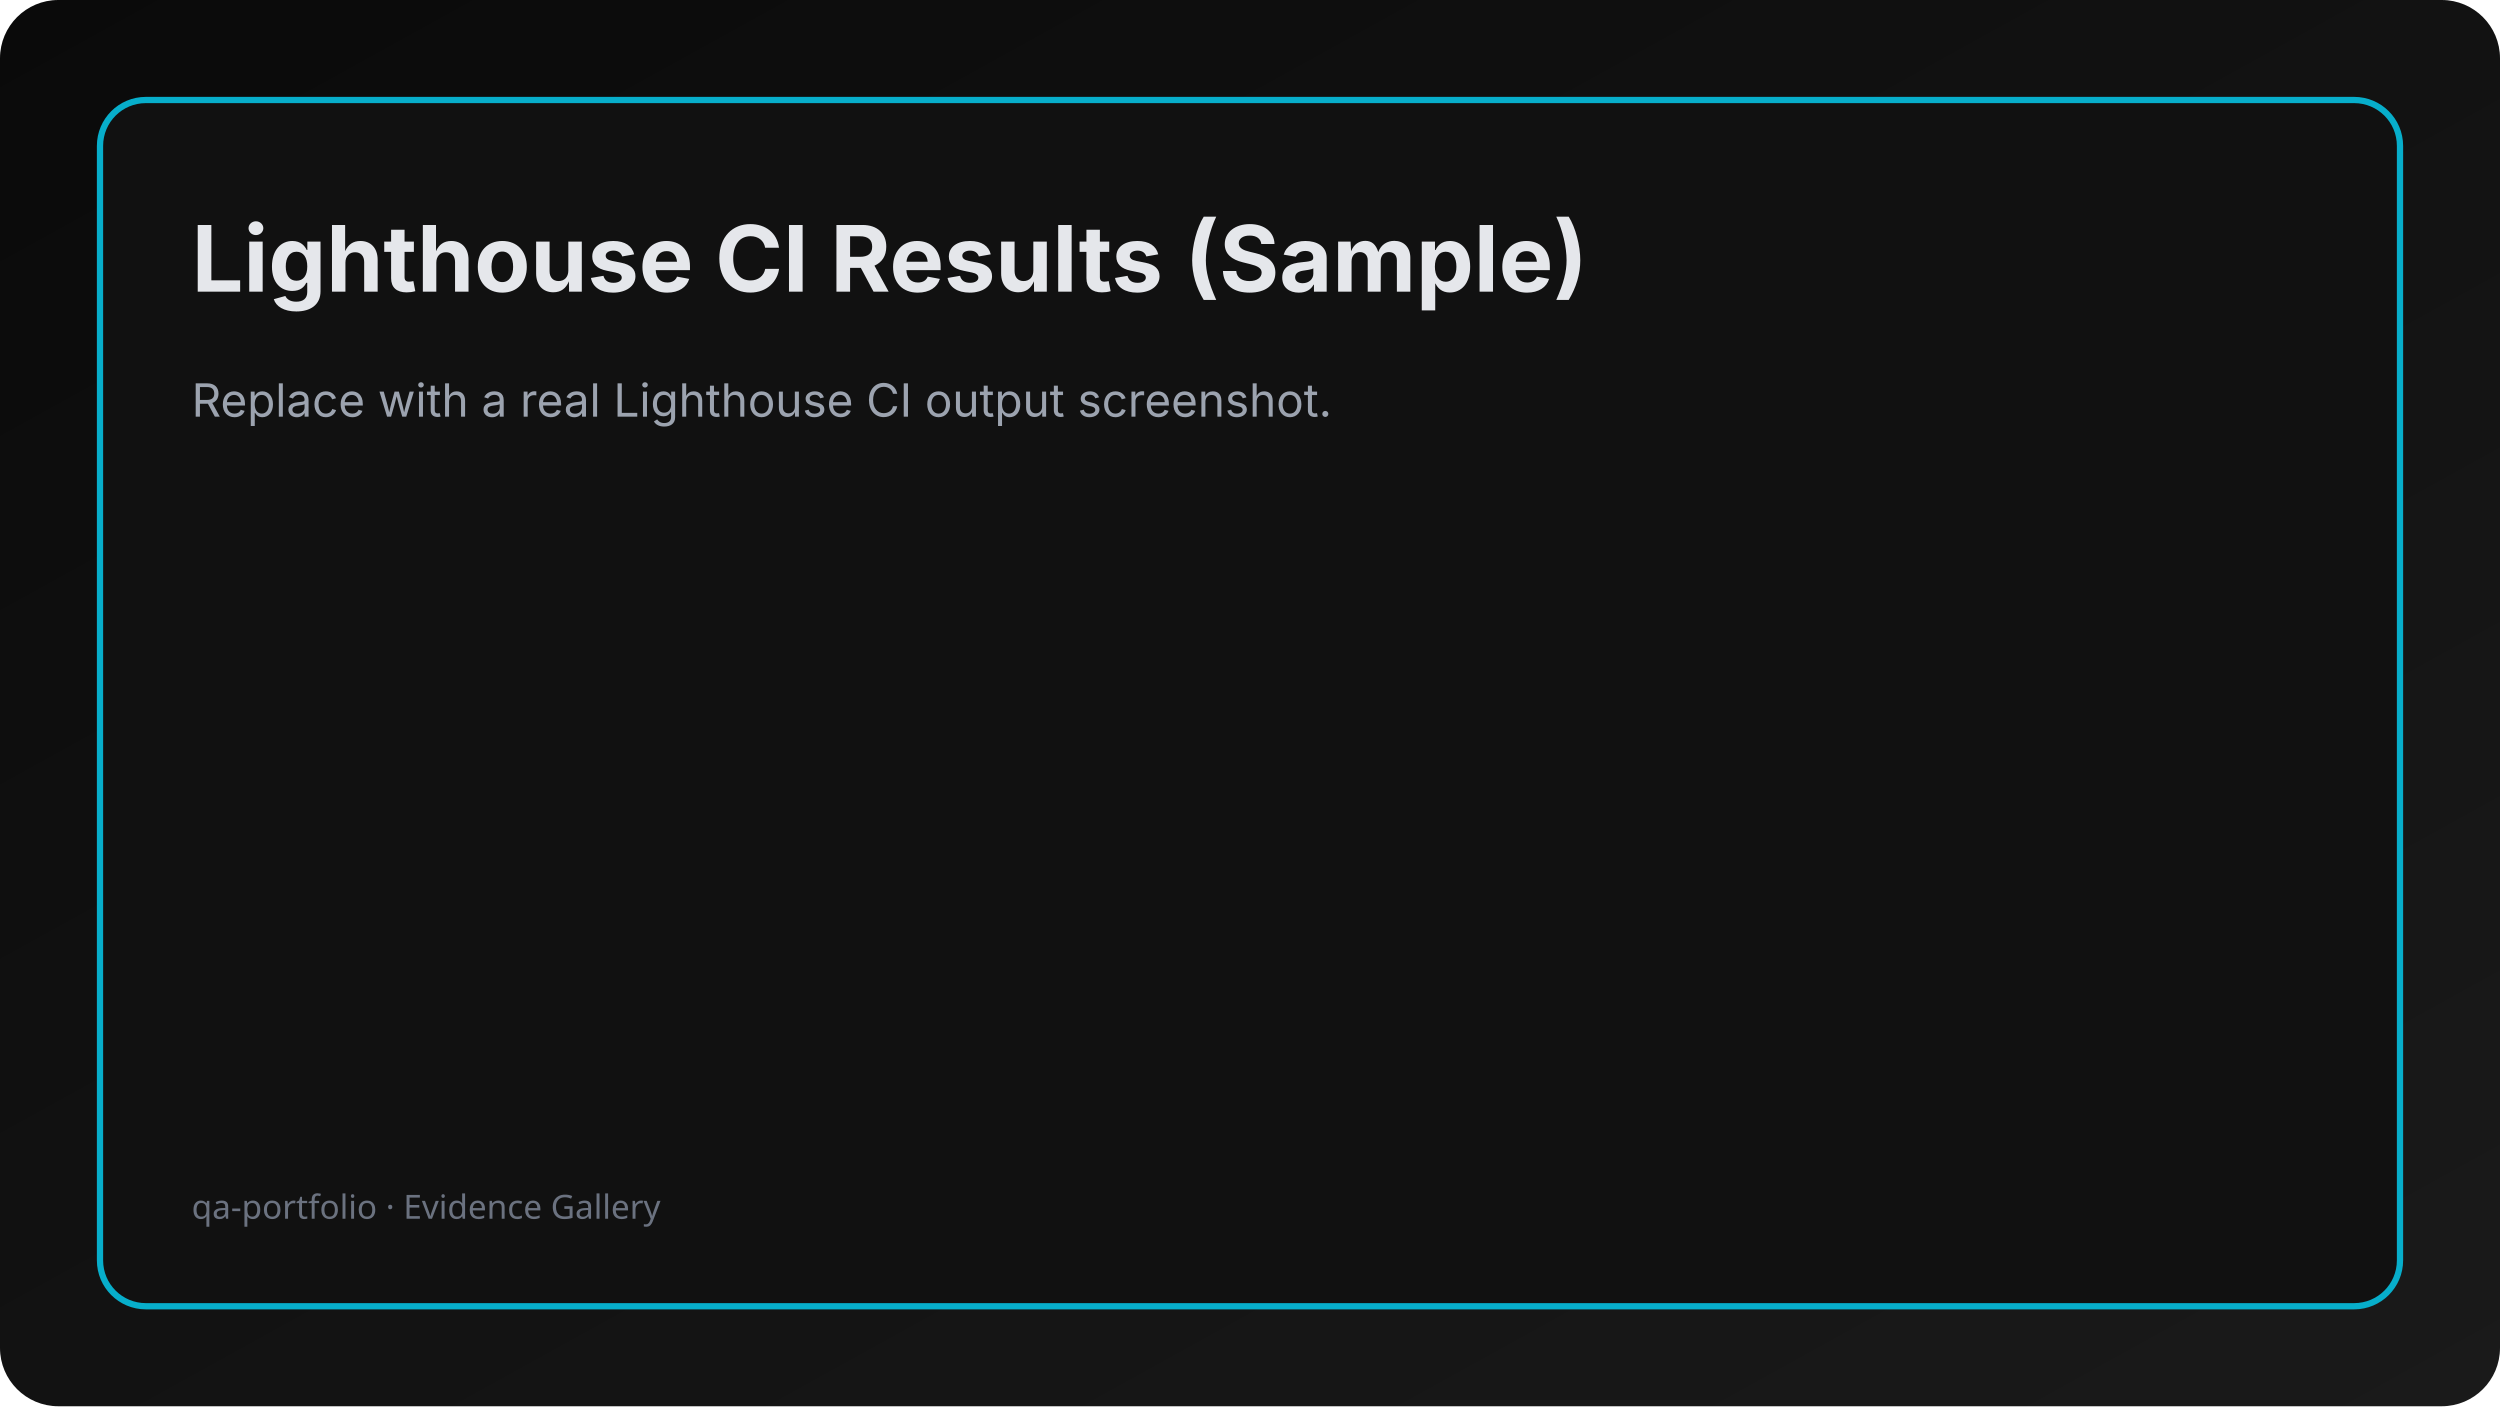
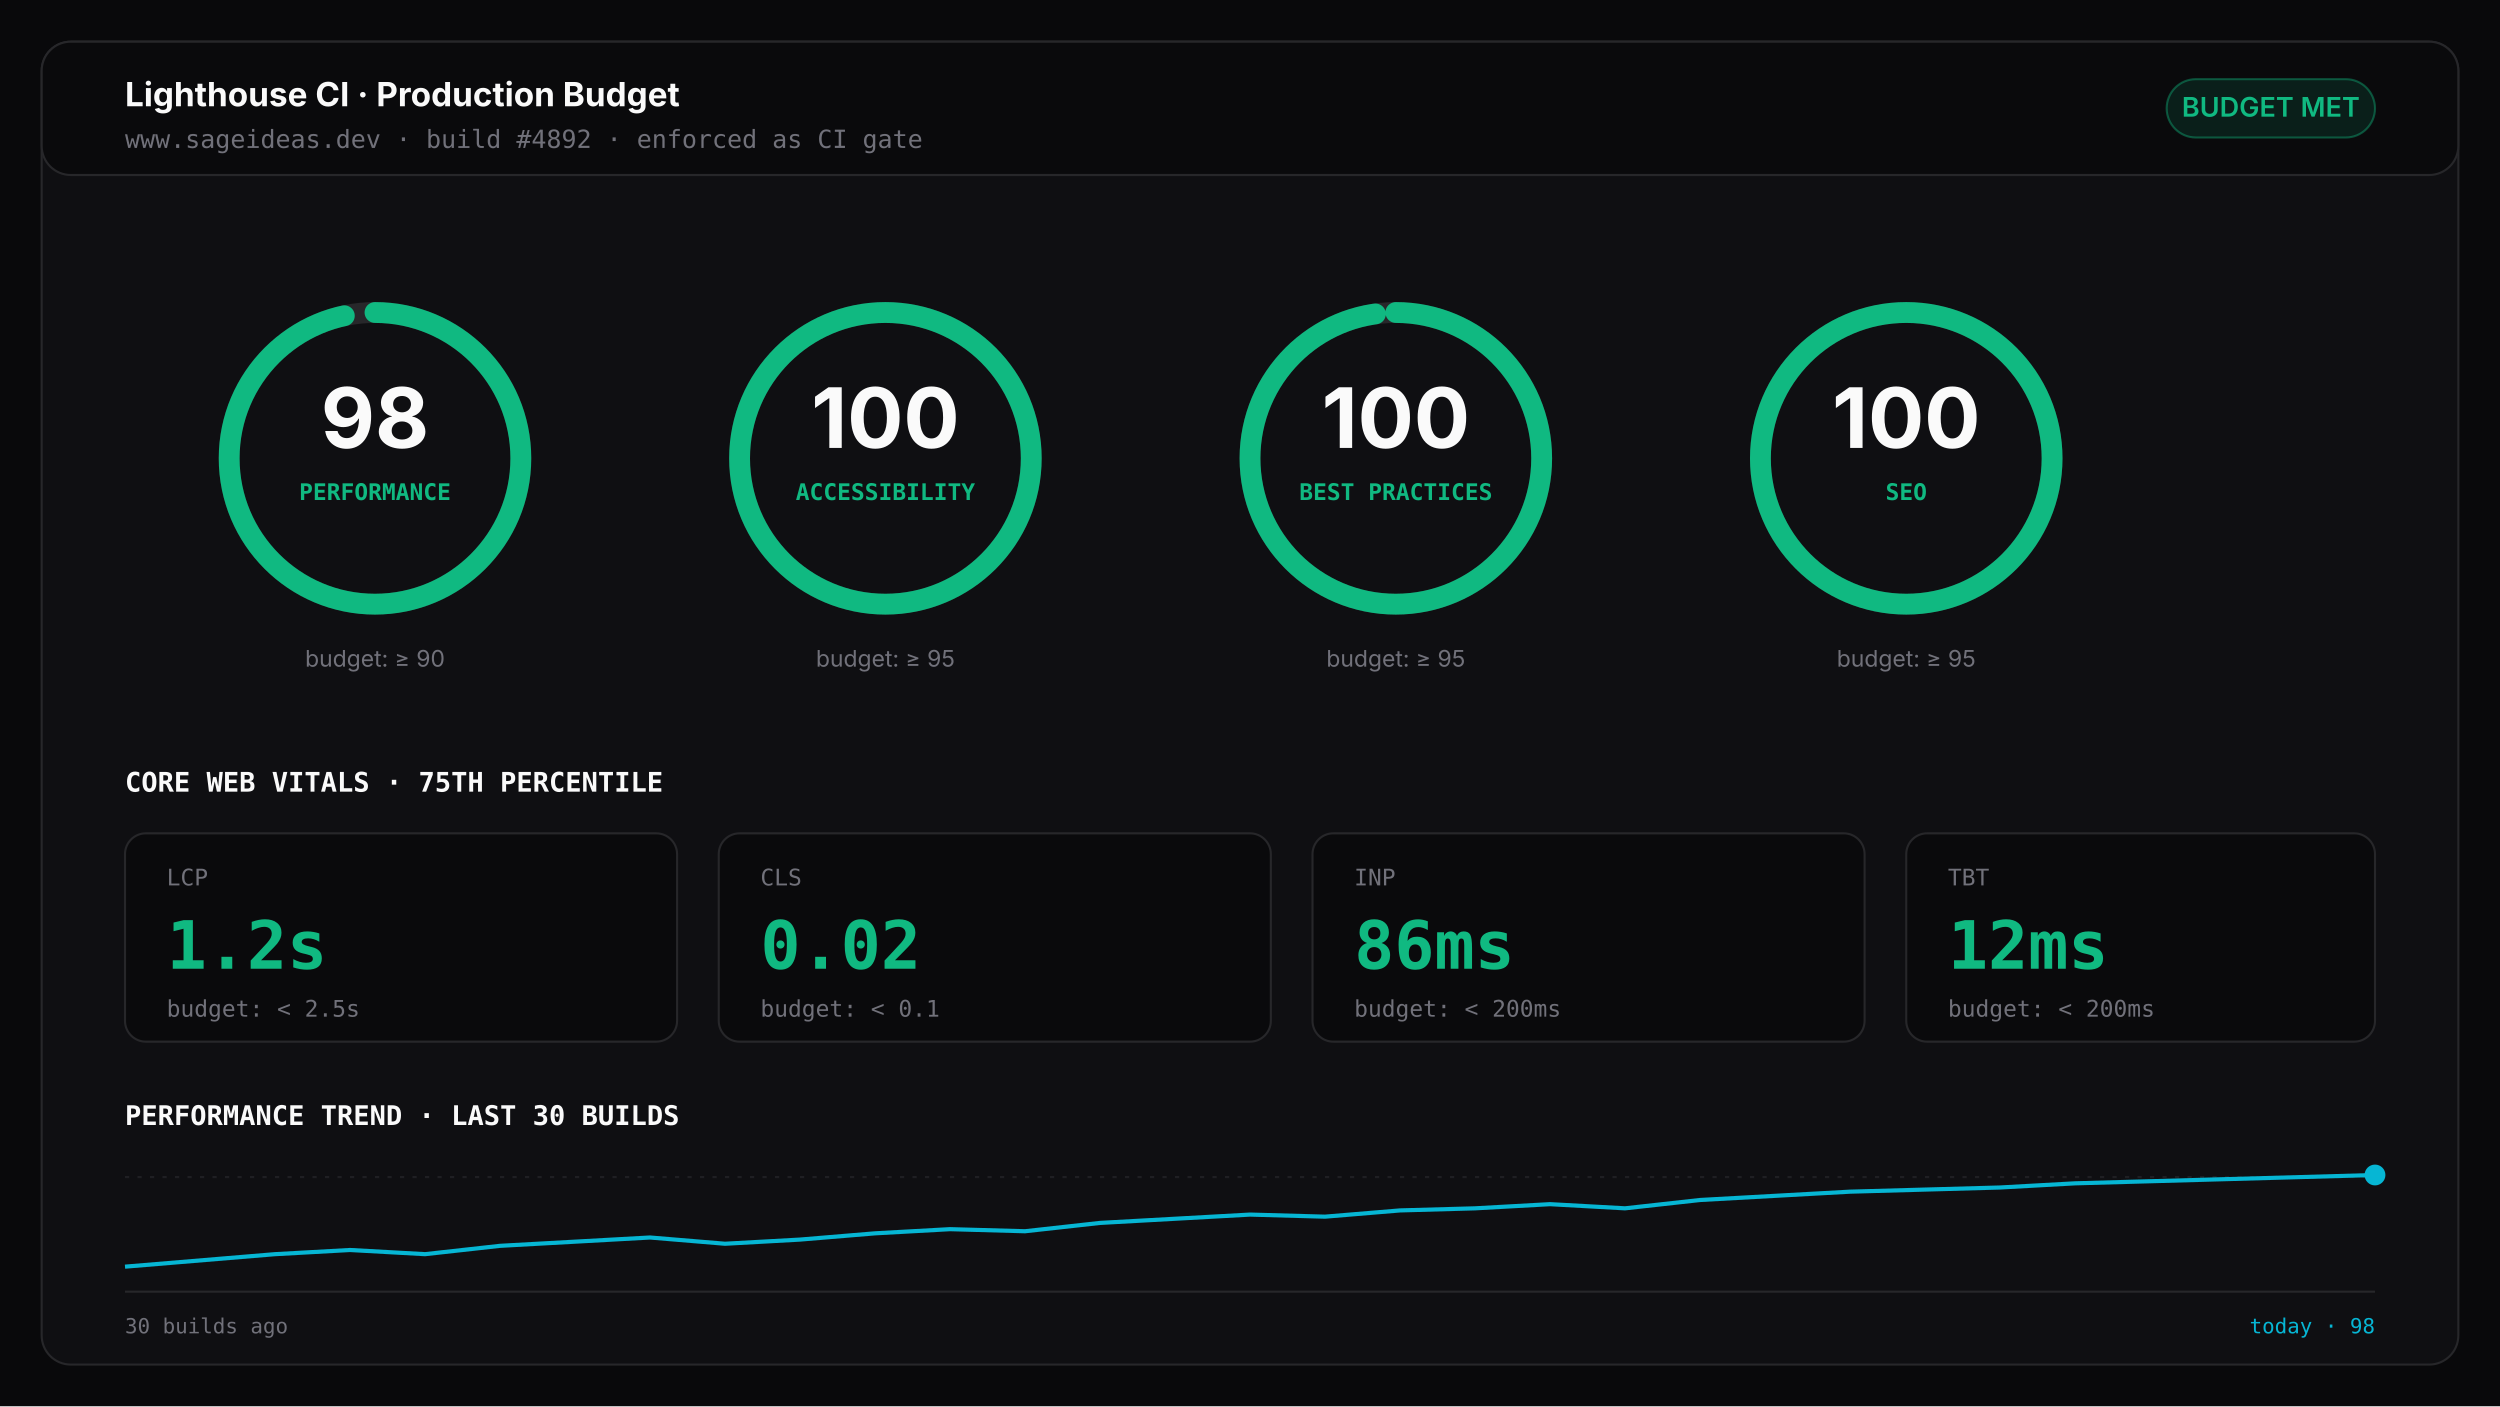
- <svg xmlns="http://www.w3.org/2000/svg" width="1200" height="675" viewBox="0 0 1200 675">
-   <defs>
-     <linearGradient id="bg" x1="0" x2="1" y1="0" y2="1">
-       <stop offset="0%" stop-color="#0a0a0a" />
-       <stop offset="100%" stop-color="#1a1a1a" />
-     </linearGradient>
-   </defs>
-   <rect x="0" y="0" width="1200" height="675" rx="28" fill="url(#bg)" />
-   <rect x="48" y="48" width="1104" height="579" rx="22" fill="#111" stroke="#06b6d4" stroke-width="3" opacity="0.95" />
-   <text x="92" y="140" fill="#e5e7eb" font-family="ui-sans-serif, system-ui, -apple-system" font-size="44" font-weight="700">Lighthouse CI Results (Sample)</text>
-   <text x="92" y="200" fill="#9ca3af" font-family="ui-sans-serif, system-ui, -apple-system" font-size="22">Replace with a real Lighthouse CI output screenshot.</text>
-   <text x="92" y="585" fill="#6b7280" font-family="ui-monospace, SFMono-Regular, Menlo, Monaco" font-size="16">qa-portfolio · Evidence Gallery</text>
+ <svg xmlns="http://www.w3.org/2000/svg" viewBox="0 0 1200 675" fill="none" font-family="ui-sans-serif, system-ui, -apple-system">
+   <rect width="1200" height="675" fill="#09090B" />
+   <rect x="20" y="20" width="1160" height="635" rx="14" fill="#0F0F12" stroke="#27272A" />
+   <rect x="20" y="20" width="1160" height="64" rx="14" fill="#0A0A0C" stroke="#27272A" />
+   <text x="60" y="51" fill="#FAFAFA" font-size="16" font-weight="700">Lighthouse CI · Production Budget</text>
+   <text x="60" y="71" fill="#71717A" font-size="12" font-family="ui-monospace, monospace">www.sageideas.dev · build #4892 · enforced as CI gate</text>
+   <rect x="1040" y="38" width="100" height="28" rx="14" fill="#10B981" fill-opacity="0.12" stroke="#10B981" stroke-opacity="0.4" />
+   <text x="1090" y="56" fill="#10B981" font-size="13" text-anchor="middle" font-weight="600">BUDGET MET</text>
+   <g>
+     <circle cx="180" cy="220" r="70" fill="none" stroke="#27272A" stroke-width="10" />
+     <circle cx="180" cy="220" r="70" fill="none" stroke="#10B981" stroke-width="10" stroke-dasharray="425 440" stroke-linecap="round" transform="rotate(-90 180 220)" />
+     <text x="180" y="215" fill="#FAFAFA" font-size="40" font-weight="700" text-anchor="middle">98</text>
+     <text x="180" y="240" fill="#10B981" font-size="11" text-anchor="middle" font-weight="600" font-family="ui-monospace, monospace">PERFORMANCE</text>
+     <text x="180" y="320" fill="#71717A" font-size="11" text-anchor="middle">budget: ≥ 90</text>
+     <circle cx="425" cy="220" r="70" fill="none" stroke="#27272A" stroke-width="10" />
+     <circle cx="425" cy="220" r="70" fill="none" stroke="#10B981" stroke-width="10" stroke-dasharray="440 440" stroke-linecap="round" transform="rotate(-90 425 220)" />
+     <text x="425" y="215" fill="#FAFAFA" font-size="40" font-weight="700" text-anchor="middle">100</text>
+     <text x="425" y="240" fill="#10B981" font-size="11" text-anchor="middle" font-weight="600" font-family="ui-monospace, monospace">ACCESSIBILITY</text>
+     <text x="425" y="320" fill="#71717A" font-size="11" text-anchor="middle">budget: ≥ 95</text>
+     <circle cx="670" cy="220" r="70" fill="none" stroke="#27272A" stroke-width="10" />
+     <circle cx="670" cy="220" r="70" fill="none" stroke="#10B981" stroke-width="10" stroke-dasharray="430 440" stroke-linecap="round" transform="rotate(-90 670 220)" />
+     <text x="670" y="215" fill="#FAFAFA" font-size="40" font-weight="700" text-anchor="middle">100</text>
+     <text x="670" y="240" fill="#10B981" font-size="11" text-anchor="middle" font-weight="600" font-family="ui-monospace, monospace">BEST PRACTICES</text>
+     <text x="670" y="320" fill="#71717A" font-size="11" text-anchor="middle">budget: ≥ 95</text>
+     <circle cx="915" cy="220" r="70" fill="none" stroke="#27272A" stroke-width="10" />
+     <circle cx="915" cy="220" r="70" fill="none" stroke="#10B981" stroke-width="10" stroke-dasharray="440 440" stroke-linecap="round" transform="rotate(-90 915 220)" />
+     <text x="915" y="215" fill="#FAFAFA" font-size="40" font-weight="700" text-anchor="middle">100</text>
+     <text x="915" y="240" fill="#10B981" font-size="11" text-anchor="middle" font-weight="600" font-family="ui-monospace, monospace">SEO</text>
+     <text x="915" y="320" fill="#71717A" font-size="11" text-anchor="middle">budget: ≥ 95</text>
+   </g>
+   <text x="60" y="380" fill="#FAFAFA" font-size="13" font-weight="700" font-family="ui-monospace, monospace">CORE WEB VITALS · 75TH PERCENTILE</text>
+   <g font-family="ui-monospace, monospace">
+     <rect x="60" y="400" width="265" height="100" rx="10" fill="#0A0A0C" stroke="#27272A" />
+     <text x="80" y="425" fill="#71717A" font-size="11">LCP</text>
+     <text x="80" y="465" fill="#10B981" font-size="32" font-weight="700">1.2s</text>
+     <text x="80" y="488" fill="#71717A" font-size="11">budget: &lt; 2.5s</text>
+     <rect x="345" y="400" width="265" height="100" rx="10" fill="#0A0A0C" stroke="#27272A" />
+     <text x="365" y="425" fill="#71717A" font-size="11">CLS</text>
+     <text x="365" y="465" fill="#10B981" font-size="32" font-weight="700">0.02</text>
+     <text x="365" y="488" fill="#71717A" font-size="11">budget: &lt; 0.1</text>
+     <rect x="630" y="400" width="265" height="100" rx="10" fill="#0A0A0C" stroke="#27272A" />
+     <text x="650" y="425" fill="#71717A" font-size="11">INP</text>
+     <text x="650" y="465" fill="#10B981" font-size="32" font-weight="700">86ms</text>
+     <text x="650" y="488" fill="#71717A" font-size="11">budget: &lt; 200ms</text>
+     <rect x="915" y="400" width="225" height="100" rx="10" fill="#0A0A0C" stroke="#27272A" />
+     <text x="935" y="425" fill="#71717A" font-size="11">TBT</text>
+     <text x="935" y="465" fill="#10B981" font-size="32" font-weight="700">12ms</text>
+     <text x="935" y="488" fill="#71717A" font-size="11">budget: &lt; 200ms</text>
+   </g>
+   <text x="60" y="540" fill="#FAFAFA" font-size="13" font-weight="700" font-family="ui-monospace, monospace">PERFORMANCE TREND · LAST 30 BUILDS</text>
+   <g>
+     <line x1="60" y1="620" x2="1140" y2="620" stroke="#27272A" />
+     <line x1="60" y1="565" x2="1140" y2="565" stroke="#1F1F23" stroke-dasharray="2 4" />
+     <polyline fill="none" stroke="#06B6D4" stroke-width="2" points="60,608 96,605 132,602 168,600 204,602 240,598 276,596 312,594 348,597 384,595 420,592 456,590 492,591 528,587 564,585 600,583 636,584 672,581 708,580 744,578 780,580 816,576 852,574 888,572 924,571 960,570 996,568 1032,567 1068,566 1104,565 1140,564" />
+     <circle cx="1140" cy="564" r="5" fill="#06B6D4" />
+     <text x="60" y="640" fill="#71717A" font-size="10" font-family="ui-monospace, monospace">30 builds ago</text>
+     <text x="1140" y="640" fill="#06B6D4" font-size="10" text-anchor="end" font-family="ui-monospace, monospace">today · 98</text>
+   </g>
</svg>
